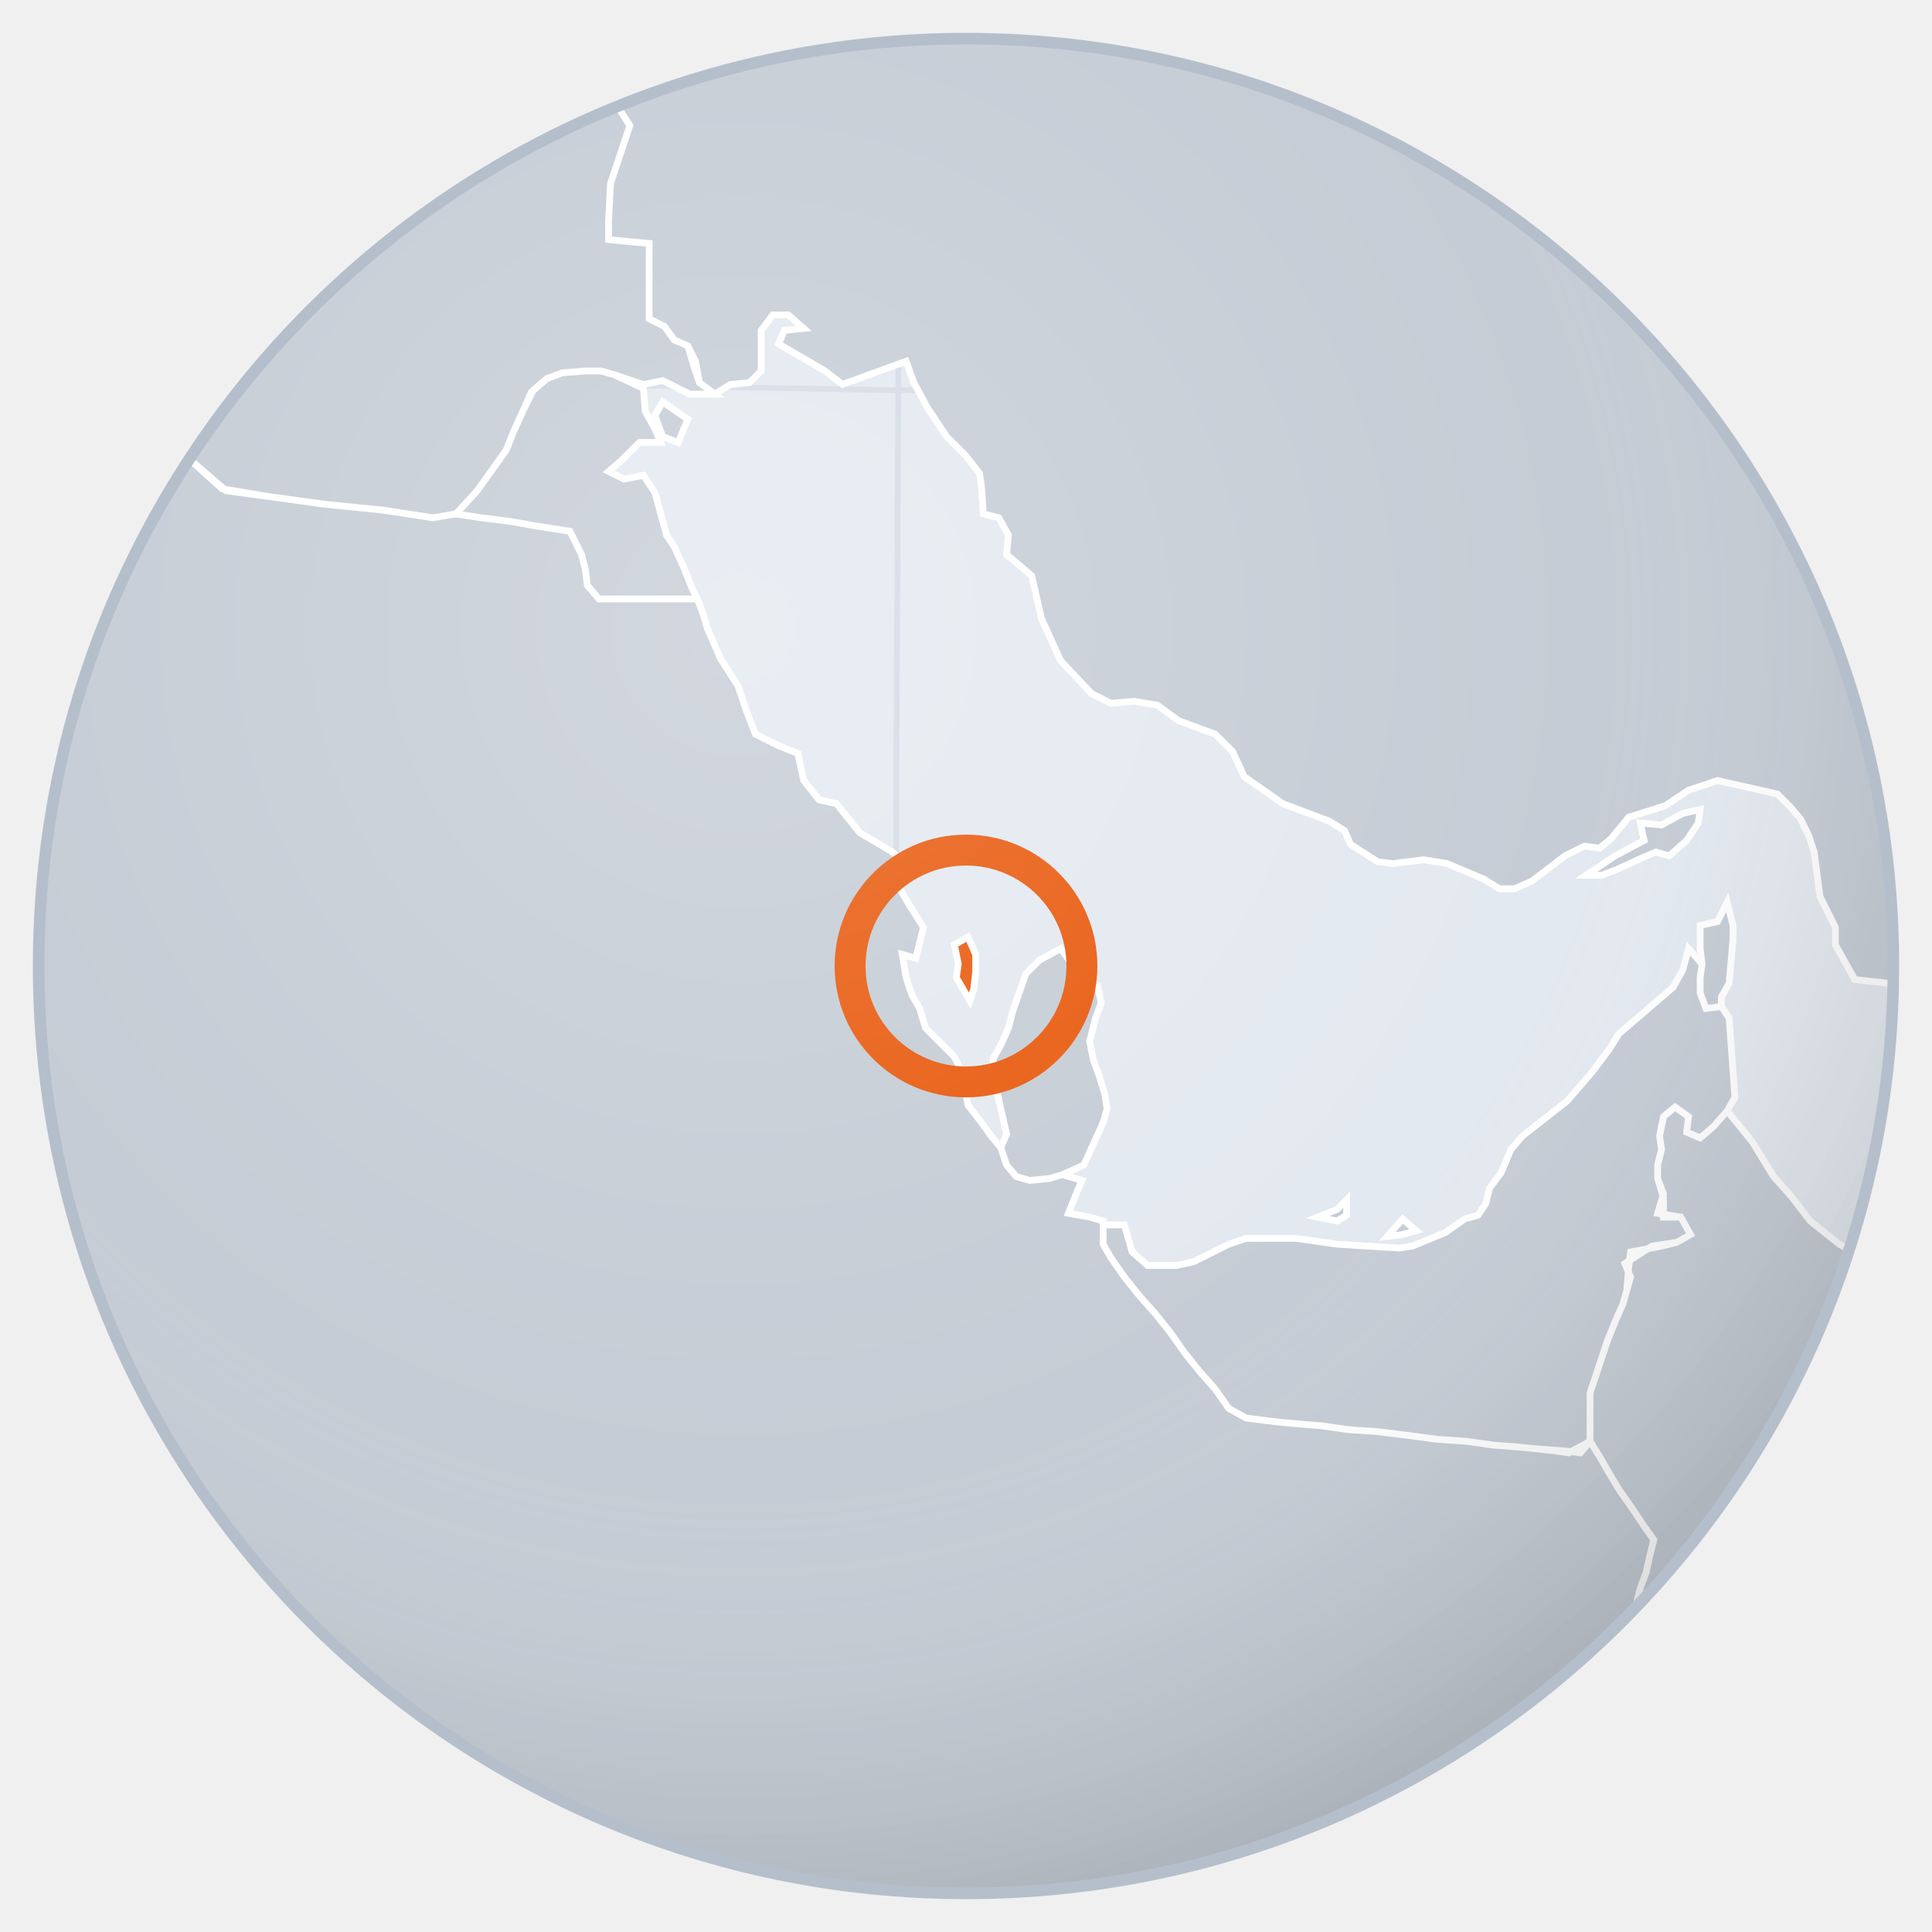
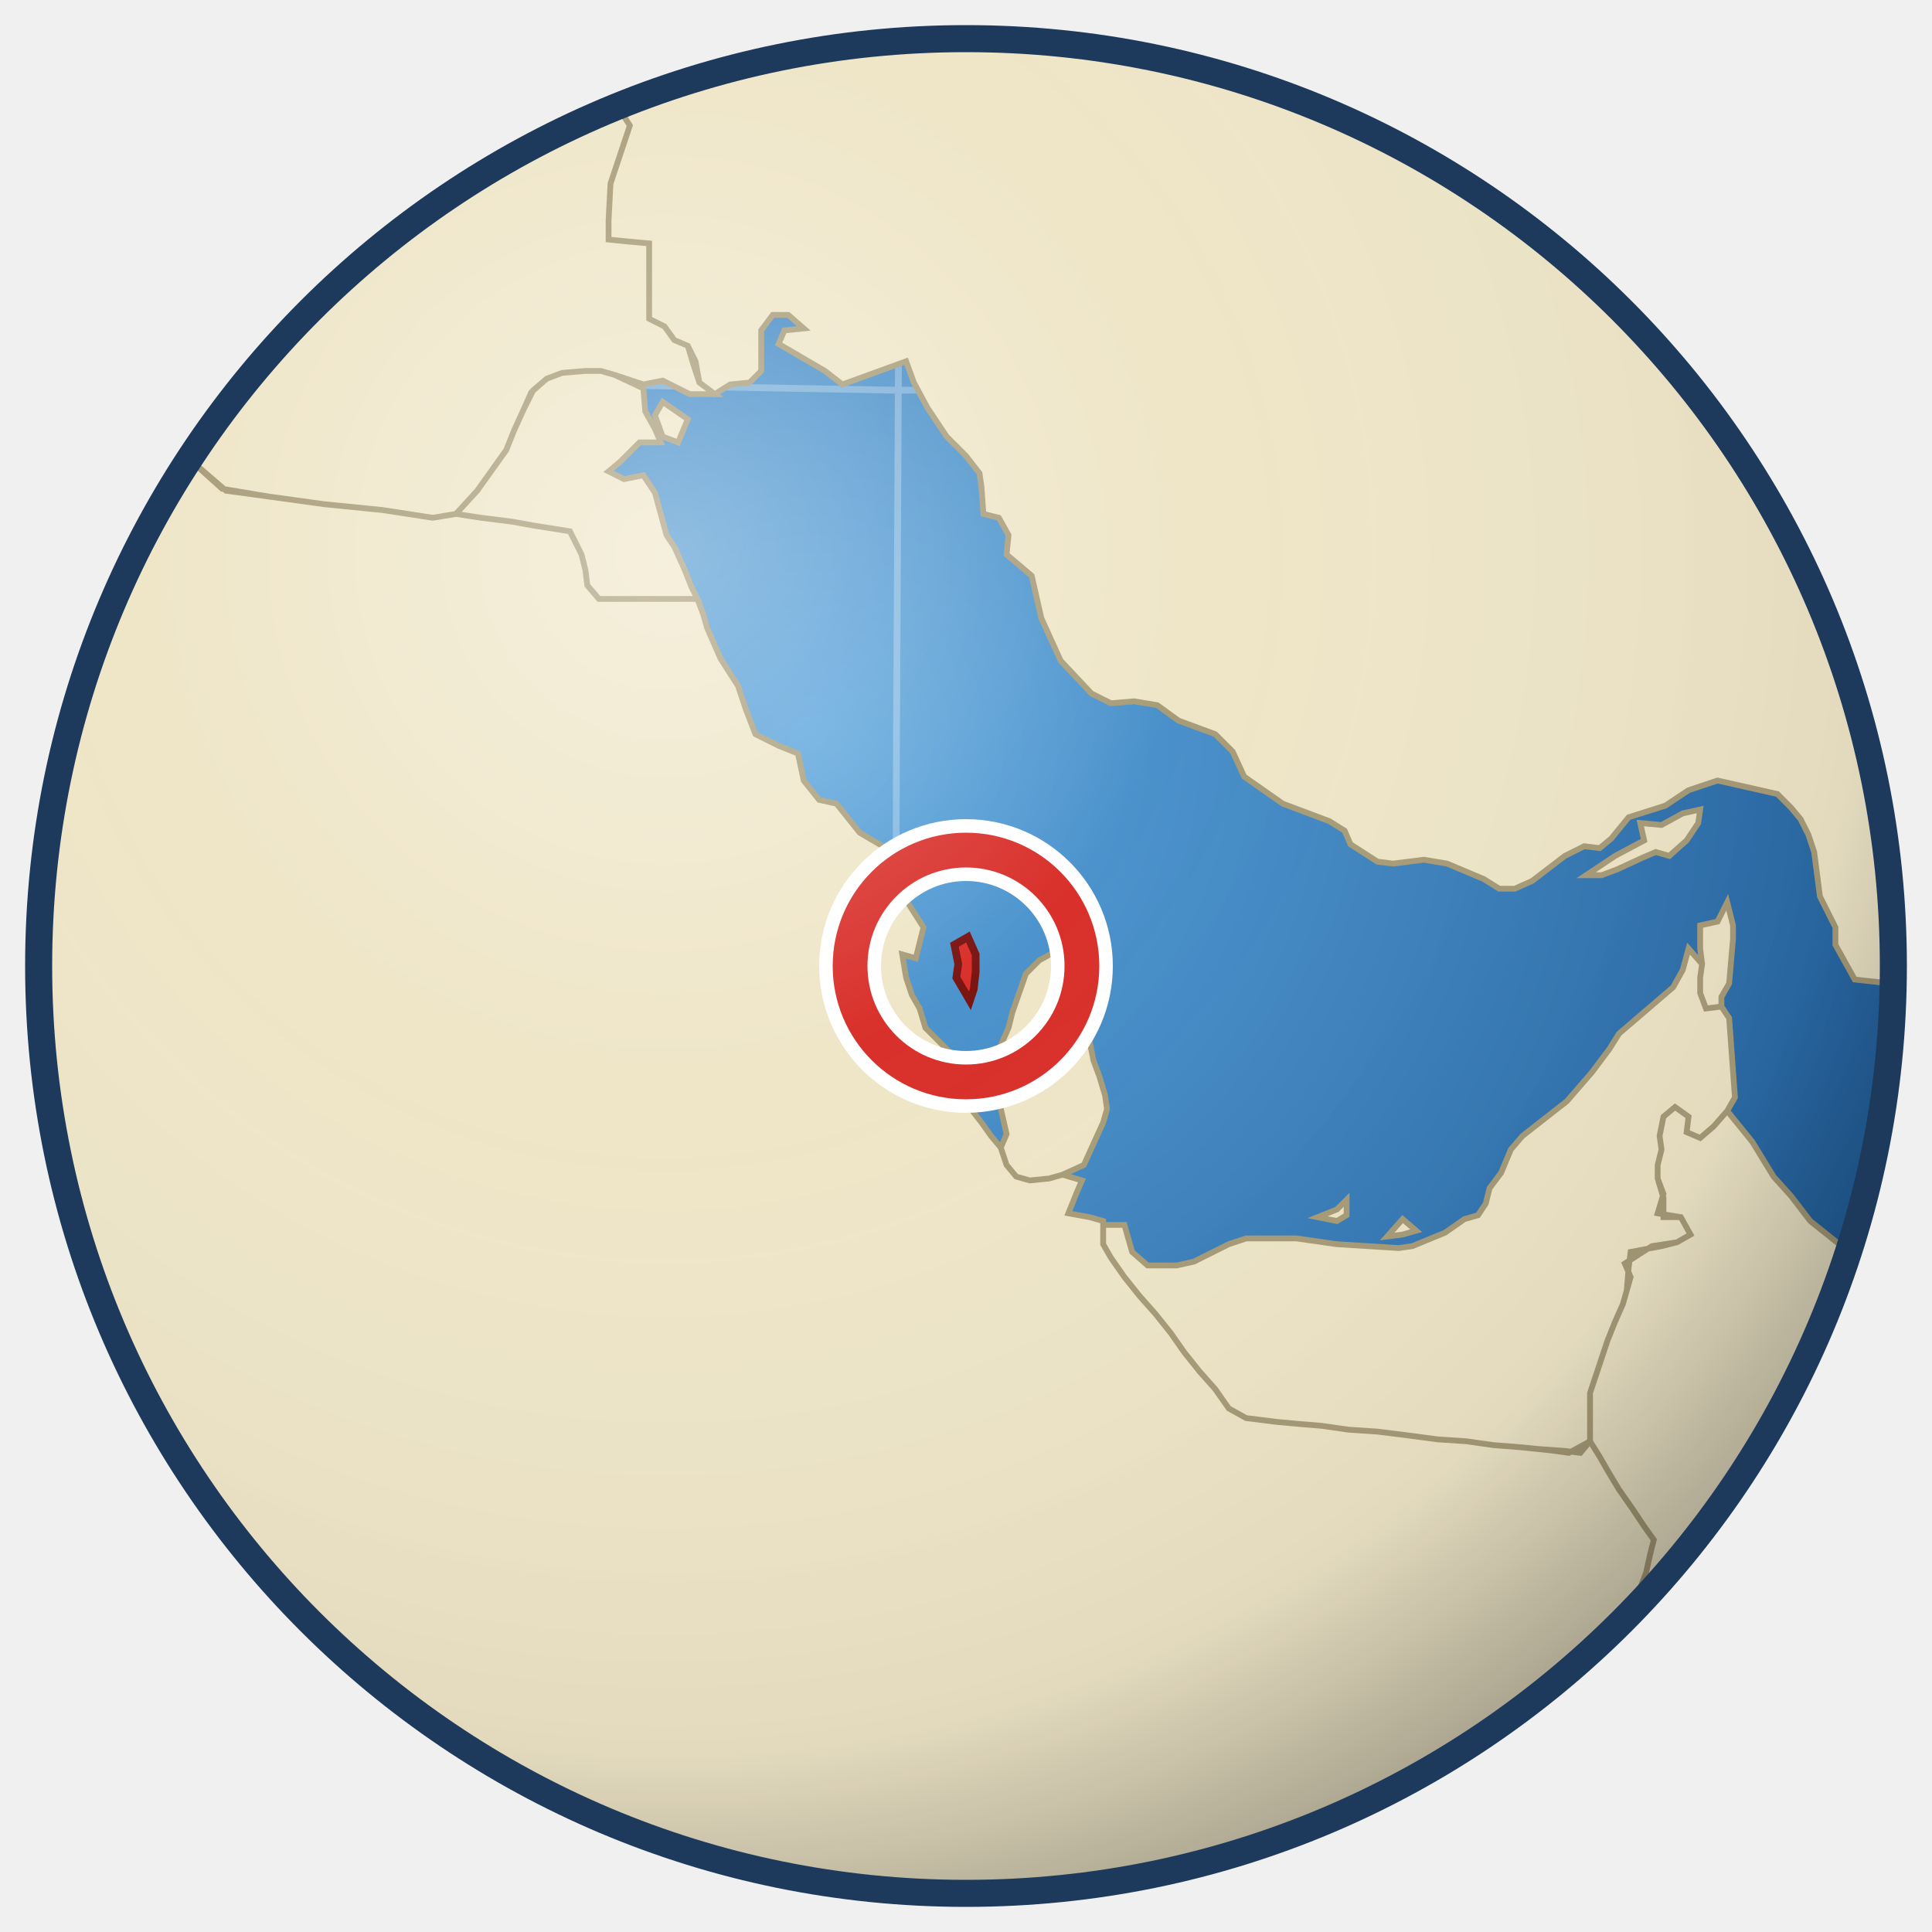
<svg xmlns="http://www.w3.org/2000/svg" viewBox="0 0 100 100">
-   <style>.o{fill:#e3e9f0}.l{fill:#c5ccd5;stroke:#fff;stroke-width:.35}.g{fill:none;stroke:#d3dbe5;stroke-width:.3}.t{fill:#e8590c;stroke:#fff;stroke-width:.35}.m{fill:none;stroke:#e8590c;stroke-width:1.6}.r{fill:none;stroke:#b5bfcb;stroke-width:.6}@media(prefers-color-scheme:dark){.o{fill:#283141}.l{fill:#4b5567;stroke:#283141}.g{stroke:#323c4e}.t{fill:#ff922b;stroke:#283141}.m{stroke:#ff922b}.r{stroke:#4b5567}}</style>
+   <style>.l{fill:#efe6c8;stroke:#a89c78;stroke-width:.3}.g{fill:none;stroke:#fff;stroke-opacity:.28;stroke-width:.35}.t{fill:#d9302b;stroke:#7a1512;stroke-width:.4}.mh{fill:none;stroke:#fff;stroke-width:3.2}.m{fill:none;stroke:#d9302b;stroke-width:1.8}.r{fill:none;stroke:#1d3a5c;stroke-width:1.4}</style>
  <defs>
    <clipPath id="c">
      <circle cx="50" cy="50" r="48" />
    </clipPath>
-     <radialGradient id="s" cx="38%" cy="32%" r="75%">
-       <stop offset="0" stop-color="#fff" stop-opacity=".22" />
-       <stop offset=".6" stop-color="#fff" stop-opacity="0" />
-       <stop offset="1" stop-color="#000" stop-opacity=".18" />
+     <radialGradient id="o" cx="42%" cy="38%" r="65%">
+       <stop offset="0" stop-color="#5aa4dc" />
+       <stop offset="1" stop-color="#21609e" />
+     </radialGradient>
+     <radialGradient id="s" cx="34%" cy="28%" r="80%">
+       <stop offset="0" stop-color="#fff" stop-opacity=".38" />
+       <stop offset=".35" stop-color="#fff" stop-opacity="0" />
+       <stop offset=".8" stop-color="#000" stop-opacity=".05" />
+       <stop offset="1" stop-color="#000" stop-opacity=".35" />
    </radialGradient>
  </defs>
  <g clip-path="url(#c)">
-     <circle class="o" cx="50" cy="50" r="48" />
+     <circle cx="50" cy="50" r="48" fill="url(#o)" />
    <path class="g" d="M46.2 100L46.4 39L46.6 0M0 94.1L10.8 94.6L28.5 95.2L46.2 95.5L63.9 95.4L81.6 94.9L99.2 94.2M0 18.7L13.9 19.4L30.1 19.9L46.5 20.2L62.8 20.1L79.1 19.7L95.3 19L100 18.7" />
    <path class="l" d="M89.1 52.1L89.5 52.7L89.8 56.8L89.4 57.5L88.7 58.3L88 58.9L87.3 58.6L87.4 57.8L86.7 57.3L86.1 57.8L85.9 58.8L86 59.5L85.8 60.3L85.8 61L86.1 61.8L85.8 62.8L87 63L87.5 63.9L86.8 64.3L86 64.5L84.4 64.8L84.3 65.6L84.2 66.8L84 67.5L83.6 68.4L83.2 69.4L82.7 70.9L82.3 72.1L82.3 72.9L82.3 74.6L81.8 75.2L81 75.1L79.6 75L78.6 74.9L77.3 74.8L75.9 74.6L74.4 74.5L72.9 74.3L71.3 74.1L69.8 74L68.4 73.8L67.2 73.7L66.1 73.6L65.3 73.5L64.5 73.4L63.6 72.9L62.9 71.9L62.1 71L61.3 70L60.6 69L59.8 68L59 67.1L58.2 66.1L57.5 65.1L57.1 64.4L57.1 63.4L58.2 63.4L58.6 64.8L59.4 65.5L60.9 65.5L61.8 65.3L63.6 64.4L64.5 64.1L67.1 64.1L69.2 64.4L72.4 64.6L73.1 64.5L74.8 63.8L75.8 63.1L76.5 62.9L76.9 62.3L77.1 61.5L77.7 60.7L78.2 59.5L78.8 58.8L81.1 57L82.4 55.5L83.3 54.3L83.8 53.5L86.6 51.1L87.1 50.2L87.4 49.1L88.1 49.9L88 50.6L88 51.4L88.3 52.2ZM69.2 63.2L68.2 63L69.2 62.6L69.7 62.1L69.7 62.9ZM73.3 63.7L72.6 63.9L71.8 64L72.6 63.1ZM0 14.8L1.7 16.4L3.8 18.3L5.8 20.2L7.9 22L9.5 23.5L11.5 25.3L13.9 25.7L16.8 26.1L19.8 26.4L22.4 26.8L23.6 26.6L24.9 26.8L26.5 27L27.6 27.2L29.5 27.5L30.1 28.7L30.3 29.5L30.4 30.3L31 31L32.3 31L33.5 31L34.9 31L36.1 31L36.4 31.8L36.6 32.5L37.3 34.1L38.2 35.5L38.6 36.7L39.1 38L40.3 38.6L41.3 39L41.6 40.4L42.4 41.4L43.3 41.6L44.5 43.1L46.2 44.1L47.4 45.3L46.5 45L46.4 45.7L47.1 46.9L47.8 48L47.4 49.6L46.7 49.4L46.9 50.6L47.2 51.5L47.6 52.2L47.9 53.2L49.4 54.7L49.8 55.5L50.1 57.2L50.8 58.1L51.3 58.8L51.8 59.4L52.1 60.3L52.6 60.9L53.3 61.1L54.3 61L55 60.8L56 61.1L55.7 61.8L55.3 62.8L56.4 63L57.1 63.2L57.1 64.4L57.5 65.1L58.2 66.1L59 67.1L59.8 68L60.6 69L61.3 70L62.1 71L62.9 71.9L63.6 72.9L64.5 73.4L65.3 73.5L66.1 73.6L67.2 73.7L68.4 73.8L69.8 74L71.3 74.1L72.9 74.3L74.4 74.5L75.9 74.6L77.3 74.8L78.6 74.9L79.6 75L80.5 75.1L81.2 75.2L82.3 74.6L82.8 75.4L83.2 76.1L83.8 77.1L84.5 78.1L85.1 79L85.6 79.7L85.4 80.5L85.2 81.4L84.9 82.2L84.7 83L84.5 83.9L84.2 84.7L84 85.6L83.8 86.4L83.5 87.2L83.3 88.1L83.1 88.9L82.9 89.8L82.6 90.6L82.4 91.4L82.1 92.3L81.9 93.1L81.7 94L81.4 95L80.6 95.3L79.5 95.7L78.2 96.2L77 96.7L75.8 97.1L74.6 97.6L73.4 98.1L72.2 98.5L71 99L69.8 99.4L68.5 99.9L0 100ZM55 60.8L54.3 61L53.3 61.1L52.6 60.9L52.1 60.3L51.8 59.4L52.1 58.7L51.6 56.5L51.4 54.8L51.8 54.1L52.2 53.2L52.4 52.4L53.1 50.4L53.8 49.7L54.9 49.1L55.7 50.2L56.8 51L57 51.9L56.7 52.7L56.4 53.9L56.6 54.9L56.9 55.7L57.2 56.7L57.3 57.4L57.1 58.1L56.1 60.3ZM68.2 100L69.8 99.4L71 99L72.2 98.5L73.4 98.1L74.6 97.6L75.8 97.1L77 96.7L78.2 96.2L79.5 95.7L80.6 95.3L81.4 95L81.7 94L81.9 93.1L82.1 92.3L82.4 91.4L82.6 90.6L82.9 89.8L83.1 88.9L83.3 88.1L83.5 87.2L83.8 86.4L84 85.6L84.2 84.7L84.5 83.9L84.7 83L84.9 82.2L85.2 81.4L85.4 80.5L85.6 79.7L85.1 79L84.5 78.1L83.8 77.1L83.2 76.1L82.8 75.4L82.3 74.6L82.3 73.5L82.3 72.1L82.7 70.9L83.2 69.4L83.6 68.4L84 67.5L84.2 66.8L84.4 66.1L84.1 65.4L85.5 64.5L86.8 64.3L87.5 63.9L87 63L86.1 63L86.1 62L85.8 61L85.8 60.3L86 59.5L85.9 58.8L86.1 57.8L86.7 57.3L87.4 57.8L87.3 58.6L88 58.9L88.7 58.3L89.4 57.5L90.7 59.1L91.8 60.9L92.7 61.9L93.7 63.2L95.2 64.4L95.9 64.8L98.6 65.6L100 65.8L100 100ZM89.1 52.1L88.3 52.2L88 51.4L88 50.6L88.1 49.9L88 49.1L88 47.9L88.9 47.7L89.4 46.7L89.7 47.9L89.7 48.6L89.5 50.9L89.1 51.6ZM35.1 22.9L34.3 22.6L33.9 21.5L34.3 20.8L35.6 21.7ZM36.1 31L34.9 31L33.5 31L32.3 31L31 31L30.4 30.3L30.3 29.5L30.1 28.7L29.5 27.5L27.6 27.2L26.5 27L24.9 26.8L23.6 26.6L24.7 25.4L25.2 24.7L26.2 23.3L26.6 22.3L27.1 21.2L27.5 20.3L28.3 19.6L29.1 19.3L30.3 19.2L31.1 19.2L31.8 19.4L33.3 20.1L33.4 21.3L33.9 22.2L34.2 22.9L33.1 22.9L32.1 23.9L31.5 24.4L32.3 24.8L33.3 24.6L33.9 25.5L34.5 27.7L34.9 28.3L35.4 29.4L35.8 30.4ZM26.6 0L27.3 0.6L28.3 1.4L29.3 1.3L30.1 2.4L30.7 3.8L31.2 4.3L31.9 5.4L32.6 6.5L32.1 8L31.6 9.5L31.5 11.4L31.5 12.4L32.5 12.5L33.6 12.6L33.6 13.8L33.6 15.1L33.6 16.5L34.4 16.9L34.9 17.6L35.6 17.9L36 18.7L36.2 19.8L37 20.4L35.7 20.4L34.3 19.7L33.3 19.9L31.8 19.4L31.1 19.2L30.3 19.2L29.1 19.3L28.3 19.6L27.6 20.2L27.1 21.2L26.6 22.3L26.2 23.3L25.2 24.7L24.7 25.4L23.6 26.6L22.4 26.8L19.8 26.4L16.8 26.1L13.9 25.7L11.7 25.4L9.5 23.5L7.9 22L5.8 20.2L3.8 18.3L1.7 16.4L0.2 15L0 0ZM87.9 42.6L87.3 43.5L86.4 44.3L85.7 44.1L85 44.4L83.7 45L82.9 45.3L82.1 45.3L83.6 44.3L85.1 43.5L84.9 42.6L86 42.7L87.1 42.1L88 41.9ZM100 51.3L99.2 51.6L98.7 51L96 50.7L95.5 49.8L95 48.9L95 48L94.2 46.4L93.9 44.1L93.6 43.2L93.2 42.4L92.7 41.8L92 41.1L88.9 40.4L87.4 40.9L86.2 41.7L84.3 42.3L83.4 43.4L82.8 43.9L82 43.8L81 44.3L79.3 45.6L78.4 46L77.6 46L76.8 45.5L74.9 44.7L73.7 44.5L72.1 44.7L71.3 44.6L69.9 43.7L69.6 43L68.8 42.5L66.4 41.6L64.4 40.2L63.8 38.9L62.9 38L61 37.3L59.9 36.5L58.7 36.3L57.5 36.4L56.5 35.9L54.9 34.2L53.9 32L53.4 29.8L52.1 28.7L52.2 27.7L51.7 26.8L50.9 26.6L50.8 25.2L50.7 24.5L50 23.6L49 22.6L48 21.1L47.3 19.8L46.9 18.7L43.6 19.9L42.7 19.2L40.3 17.8L40.6 17.1L41.6 17L40.8 16.3L40 16.3L39.4 17.1L39.4 18.3L39.4 19.2L38.8 19.8L37.8 19.9L37 20.4L36.2 19.8L35.9 18.9L35.6 17.9L34.9 17.6L34.4 16.9L33.6 16.5L33.6 15.1L33.6 13.8L33.6 12.6L32.5 12.5L31.5 12.4L31.5 11.4L31.6 9.5L32.1 8L32.6 6.5L31.9 5.4L31.2 4.3L30.7 3.8L30.1 2.4L29.8 1.7L28.3 1.4L27.3 0.6L26.6 0L100 0Z" />
    <path class="t" d="M50.4 51.2L50.2 51.8L49.5 50.6L49.6 49.9L49.4 48.9L50.1 48.5L50.5 49.4L50.5 50.3Z" />
+     <circle class="mh" cx="50.0" cy="50.0" r="6" />
    <circle class="m" cx="50.0" cy="50.0" r="6" />
    <circle cx="50" cy="50" r="48" fill="url(#s)" />
  </g>
  <circle class="r" cx="50" cy="50" r="48" />
</svg>
